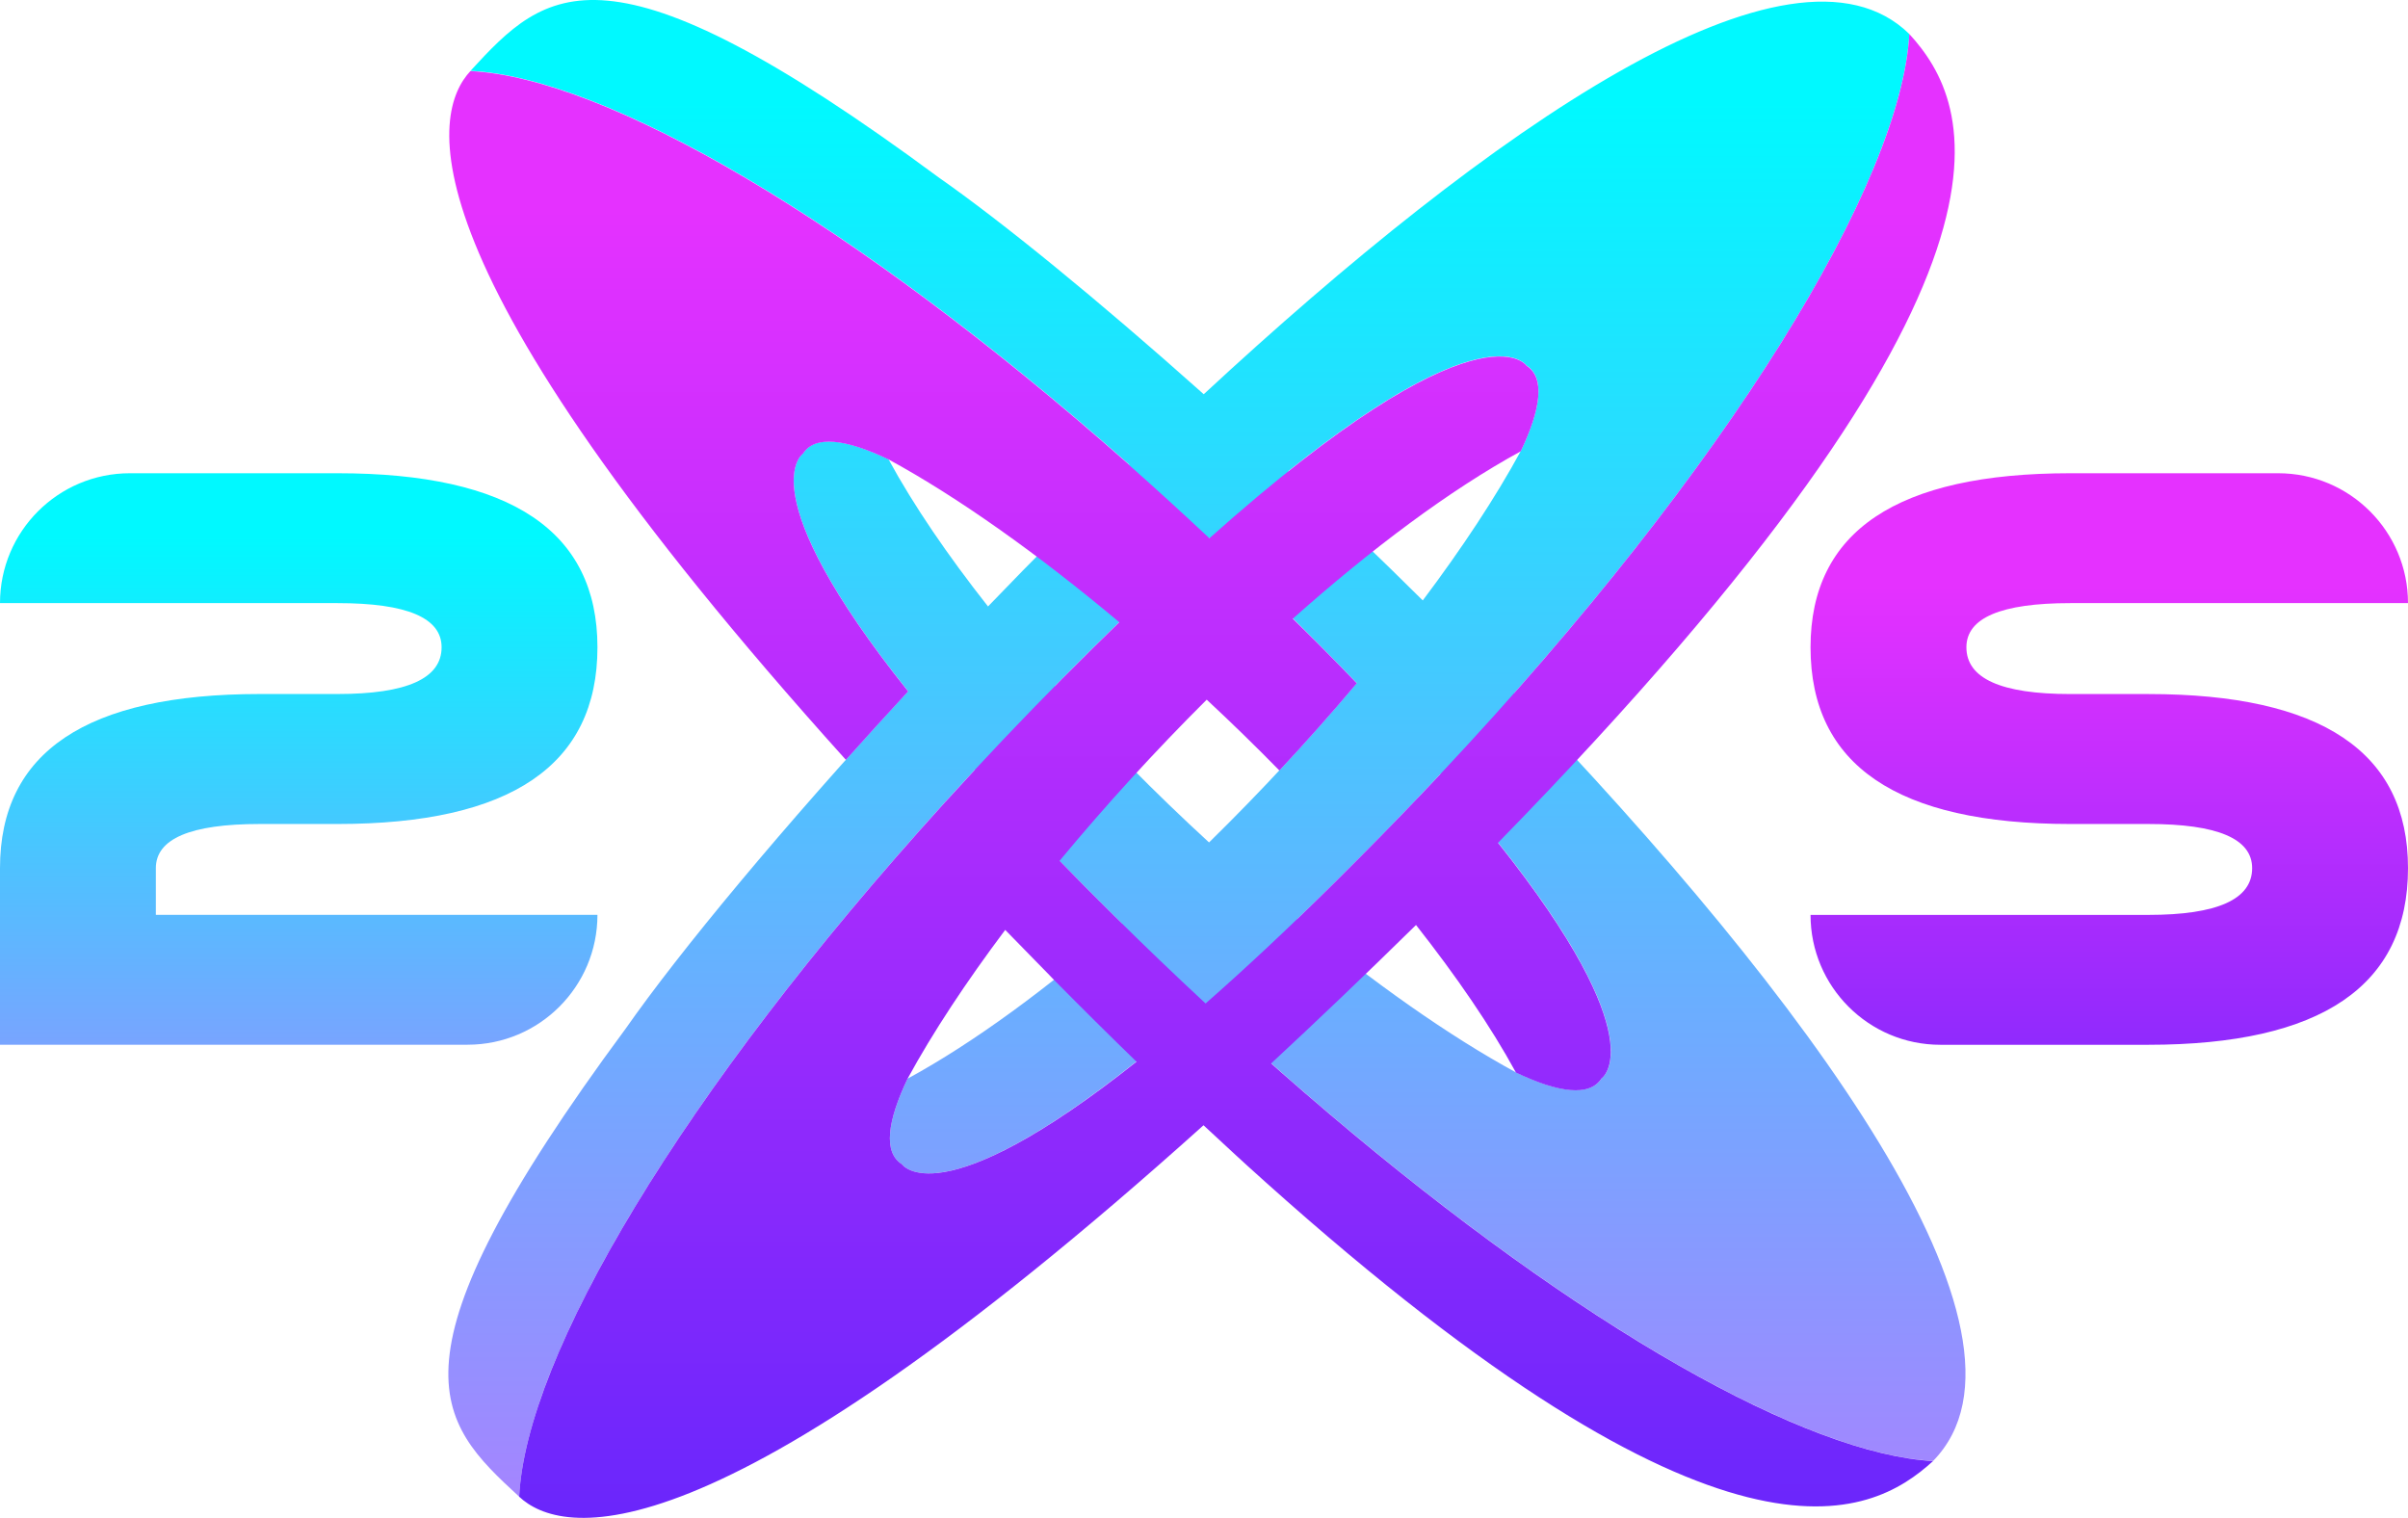
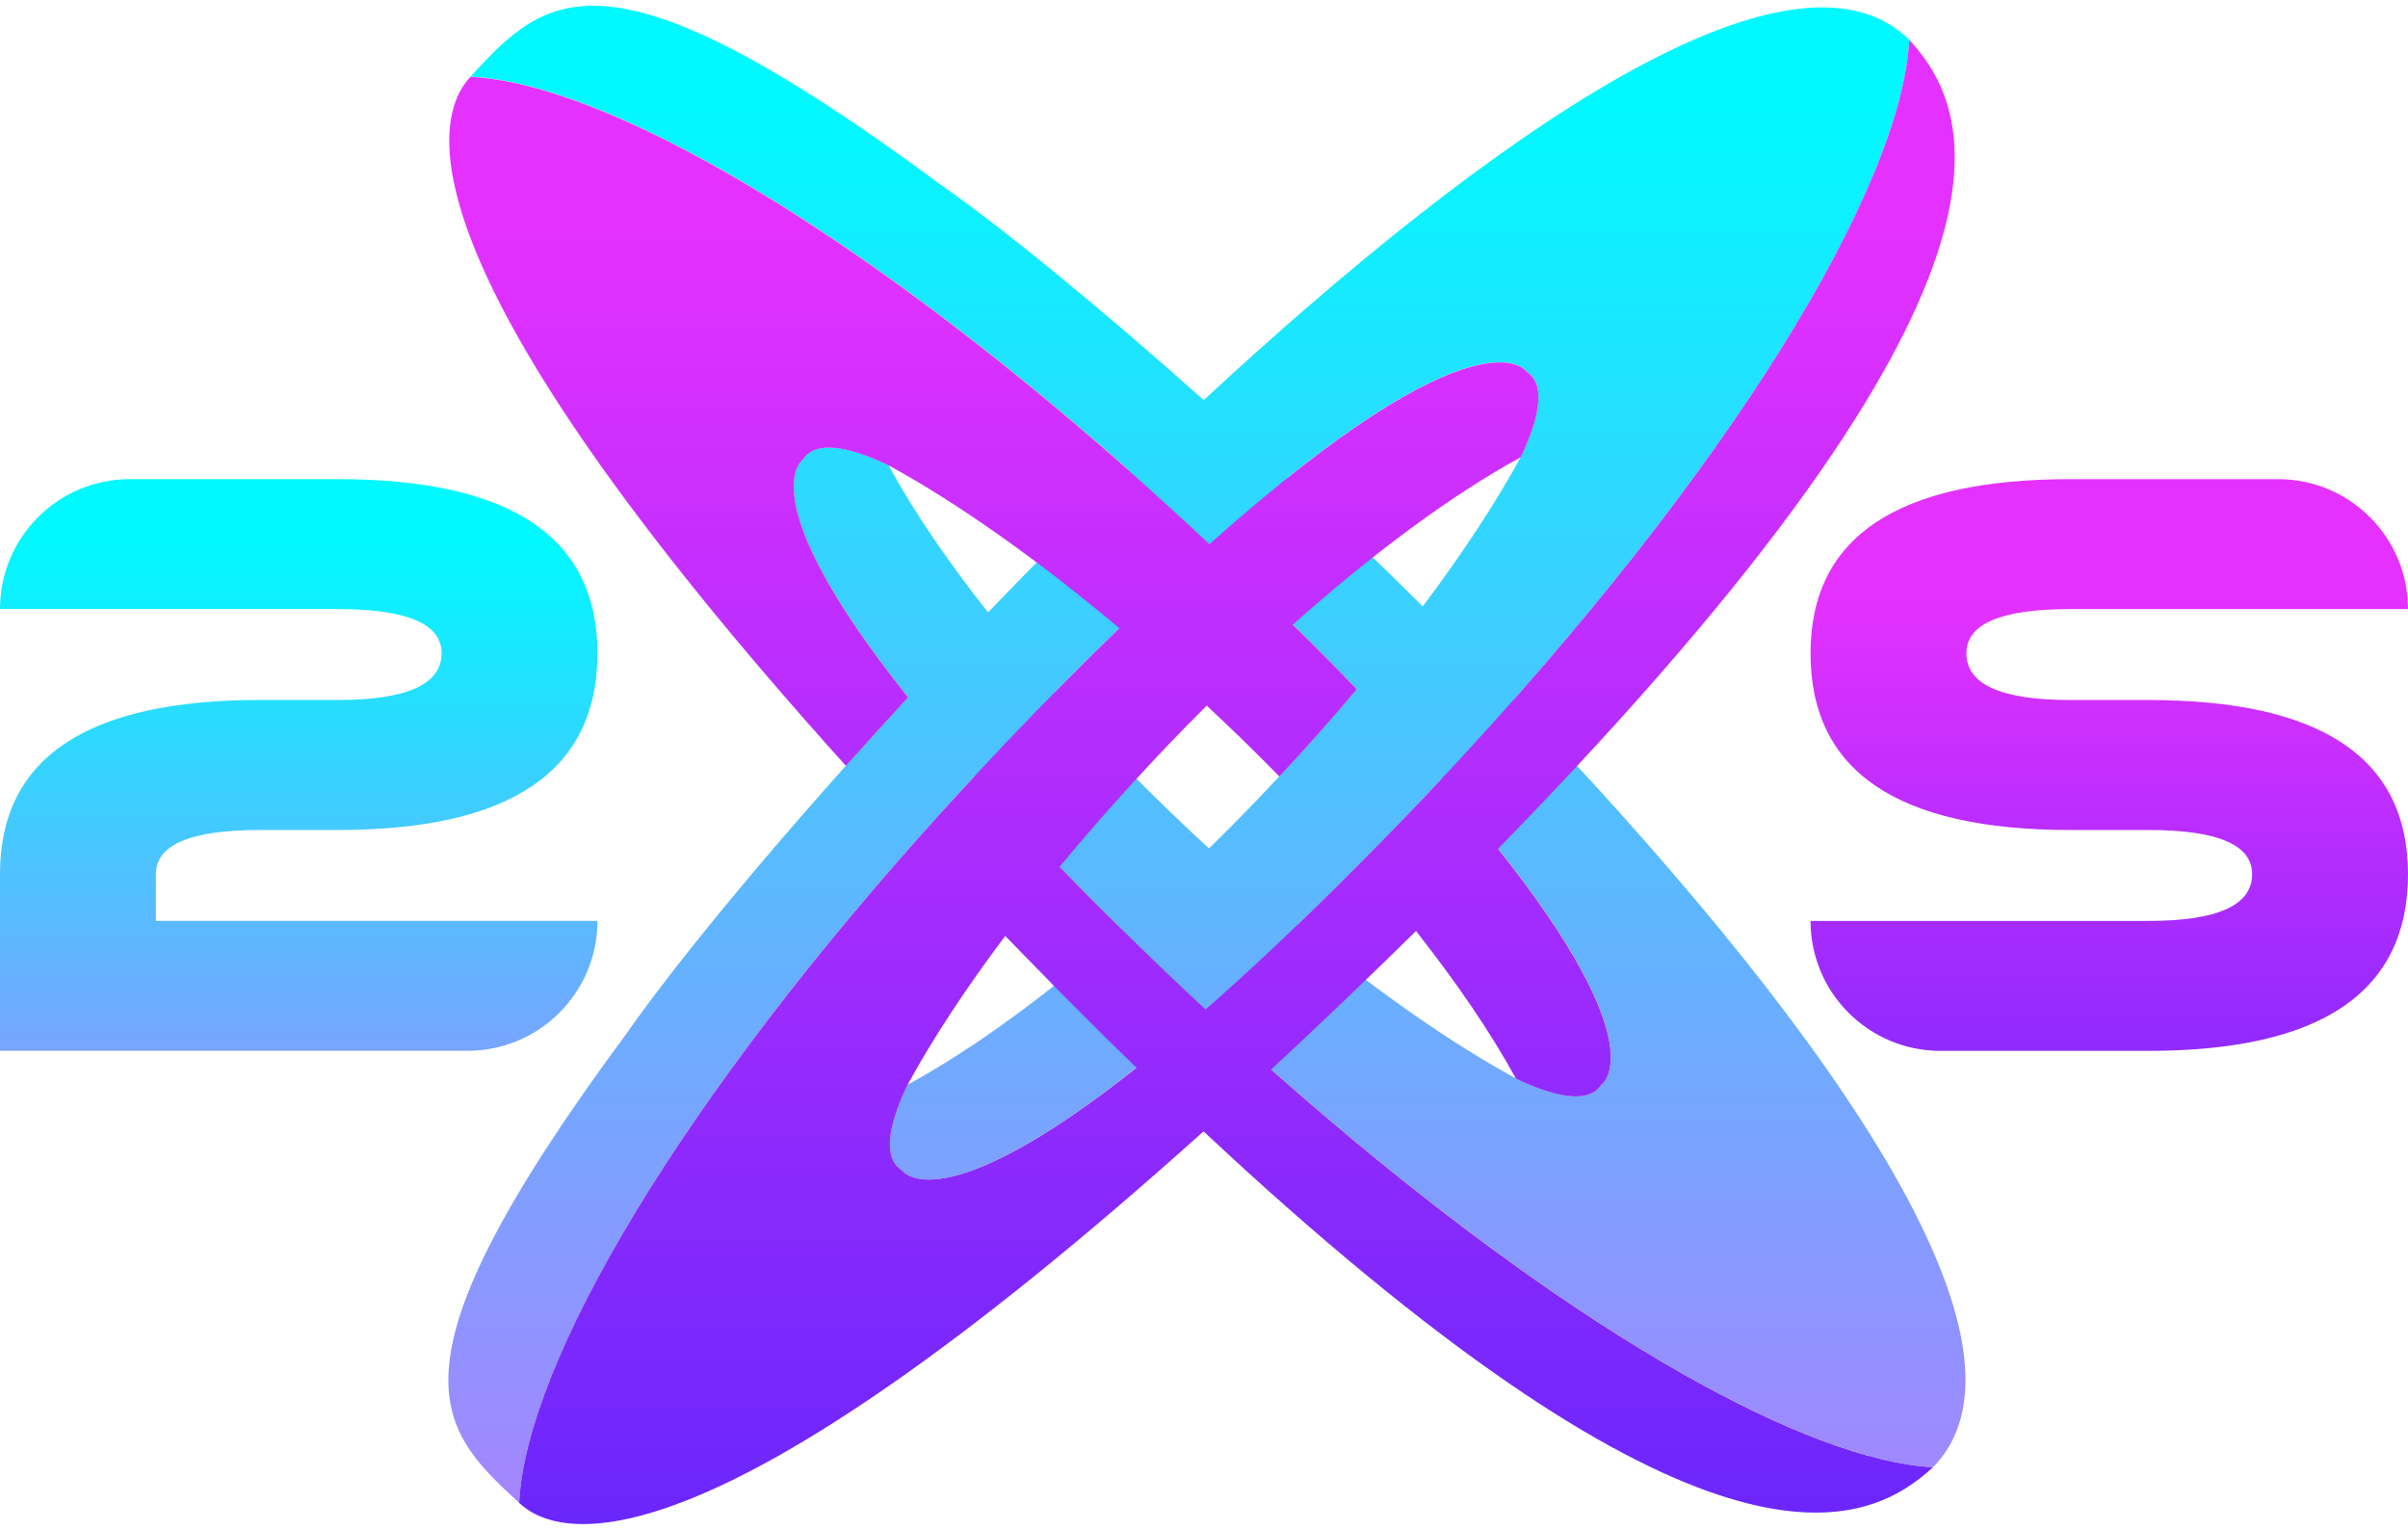
- <svg xmlns="http://www.w3.org/2000/svg" xmlns:xlink="http://www.w3.org/1999/xlink" data-name="Layer 1" viewBox="0 0 211.426 133.271">
+ <svg xmlns="http://www.w3.org/2000/svg" xmlns:xlink="http://www.w3.org/1999/xlink" data-name="Layer 1" viewBox="0 0 211.426 133.271" width="148" height="94">
  <defs>
    <linearGradient id="a" x1="156.64" x2="156.64" y1="781.16" y2="445.64" gradientUnits="userSpaceOnUse">
      <stop offset="0" stop-color="#bb75ff" />
      <stop offset="1" stop-color="#00f9ff" />
    </linearGradient>
    <linearGradient id="b" x1="923.36" x2="923.36" y1="781.16" y2="466.51" gradientUnits="userSpaceOnUse">
      <stop offset="0" stop-color="#5c25fb" />
      <stop offset="1" stop-color="#e531ff" />
    </linearGradient>
    <linearGradient xlink:href="#a" id="e" x1="541.24" x2="541.24" y1="933.05" y2="261.6" gradientTransform="translate(-6.251 -45.324) scale(.20734)" />
    <linearGradient xlink:href="#b" id="f" x1="539.16" x2="539.16" y1="924.4" y2="307.26" gradientTransform="translate(-6.251 -45.324) scale(.20734)" />
    <linearGradient xlink:href="#a" id="c" x1="156.64" x2="156.64" y1="781.16" y2="445.64" gradientTransform="translate(-6.251 -45.324) scale(.20734)" gradientUnits="userSpaceOnUse" />
    <linearGradient xlink:href="#b" id="d" x1="923.36" x2="923.36" y1="781.16" y2="466.51" gradientTransform="translate(-6.251 -45.324) scale(.20734)" gradientUnits="userSpaceOnUse" />
  </defs>
  <path fill="url(#c)" d="M29.65 52.955H0a11.404 11.404 0 0 1 11.404-11.404H29.65q22.807 0 22.807 15.284 0 15.513-22.807 15.513h-6.842q-9.123 0-9.123 3.877v4.1h38.772a11.404 11.404 0 0 1-11.403 11.403H0V76.221q0-15.283 22.808-15.285h6.842q9.123 0 9.123-4.106 0-3.875-9.123-3.875z" />
  <path fill="url(#d)" d="M181.776 41.551h18.246a11.404 11.404 0 0 1 11.404 11.404h-29.65q-9.123 0-9.123 3.877 0 4.106 9.123 4.106h6.842q22.808 0 22.808 15.285 0 15.511-22.808 15.511h-18.246a11.404 11.404 0 0 1-11.404-11.404h29.65q9.123 0 9.123-4.105 0-3.88-9.123-3.877h-6.842q-22.808 0-22.808-15.513-.002-15.284 22.808-15.284z" />
  <path fill="url(#e)" d="M167.641 2.986c-10.367-10.147-36.869 8.379-61.951 31.628-9.41-8.398-17.746-15.171-23.28-19.04C53.112-6.09 47.96-1.014 41.309 6.22c11.818.58 33.508 13.047 57.848 34.578a490.57 490.57 0 0 0-12.408 12.45c-3.524-4.472-6.525-8.857-8.739-12.927-3.757-1.787-6.469-2.14-7.506-.504 0 0-4.876 3.212 9.231 20.873-11.04 11.962-20.077 22.872-24.796 29.62-21.663 29.298-16.587 34.45-9.353 41.102.622-12.774 15.15-37.091 39.996-63.82 2.74 3.073 5.93 6.474 9.656 10.243q1.63 1.648 3.253 3.247c-6.469 5.654-12.963 10.448-18.804 13.627-1.787 3.757-2.14 6.469-.503 7.505 0 0 3.89 5.91 26.657-14.099 26.747 24.881 51.087 39.461 63.888 40.158 10.89-11.13-11.235-40.821-36.784-67.413 21.549-24.331 34.052-46.034 34.696-57.875Zm-33.605 29.109c1.625 1.036 1.275 3.757-.513 7.514-2.214 4.072-5.158 8.528-8.602 13.11a499.57 499.57 0 0 0-11.819-11.346c17.712-14.16 20.934-9.278 20.934-9.278zM92.62 60.239q1.674-1.698 3.394-3.404c3.747-3.704 7.129-6.88 10.19-9.609q4.797 4.504 9.682 9.43c1.13 1.143 2.206 2.25 3.243 3.318a199.955 199.955 0 0 1-12.973 13.993A192.237 192.237 0 0 1 92.62 60.24zm48.006 34.437c-1.037 1.626-3.757 1.276-7.514-.514-5.872-3.19-12.542-7.904-19.237-13.444a349.907 349.907 0 0 0 3.317-3.234q4.852-4.796 9.285-9.538c20.062 22.828 14.149 26.73 14.149 26.73Z" />
  <path fill="url(#f)" d="M167.641 2.986c-.704 12.973-15.662 37.802-41.16 64.964q-3.412 3.633-7.071 7.313a278.67 278.67 0 0 1-2.215 2.214c-4.223 4.176-7.986 7.682-11.343 10.63a346.674 346.674 0 0 1-8.043-7.712c-.856-.848-1.713-1.696-2.571-2.565-.761-.77-1.485-1.514-2.202-2.254a202.01 202.01 0 0 1 12.915-14.145 192.09 192.09 0 0 1 6.382 6.22 197.21 197.21 0 0 0 6.797-7.659 246.932 246.932 0 0 0-3.243-3.317c-.794-.803-1.582-1.57-2.374-2.356 6.859-6.104 13.792-11.302 20.01-14.692 1.788-3.757 2.138-6.469.513-7.514 0 0-4.031-6.104-27.848 15.147q-3.552-3.33-7.05-6.428l.015-.015C74.81 19.287 53.123 6.814 41.304 6.24c-3.371 3.593-6.574 16.587 32.968 60.477q2.633-2.944 5.463-6.012c-14.1-17.662-9.229-20.874-9.229-20.874 1.037-1.635 3.75-1.283 7.506.504 6.168 3.36 13.193 8.37 20.195 14.24l.069.057c-.739.717-1.49 1.45-2.258 2.21Q90.53 62.265 85.584 67.6q-1.343 1.451-2.648 2.88c-23.23 25.583-36.745 48.617-37.352 60.933 3.585 3.363 16.513 6.552 60.087-32.613.973.91 1.937 1.804 2.88 2.667l.085.076c.622.577 1.244 1.139 1.866 1.694l.25.226.352.318c40.267 36.077 53.091 29.558 58.621 24.503-11.055-.601-30.726-11.561-53.108-30.568q-2.057-1.746-4.147-3.583l-.651-.576-.207-.189a608.74 608.74 0 0 0 6.081-5.725 633.207 633.207 0 0 0 6.635-6.427c3.525 4.478 6.548 8.874 8.775 12.956 3.757 1.79 6.469 2.14 7.514.515 0 0 4.833-3.195-9.088-20.69C180.5 23.866 173.184 9.052 167.64 2.985Zm-88.457 99.23c-1.636-1.037-1.284-3.75.503-7.506 2.217-4.069 5.149-8.501 8.572-13.063q1.96 2.022 3.863 3.952l.197.207.23.235q3.732 3.777 7.238 7.178c-17.425 13.823-20.603 8.996-20.603 8.996Z" />
</svg>
